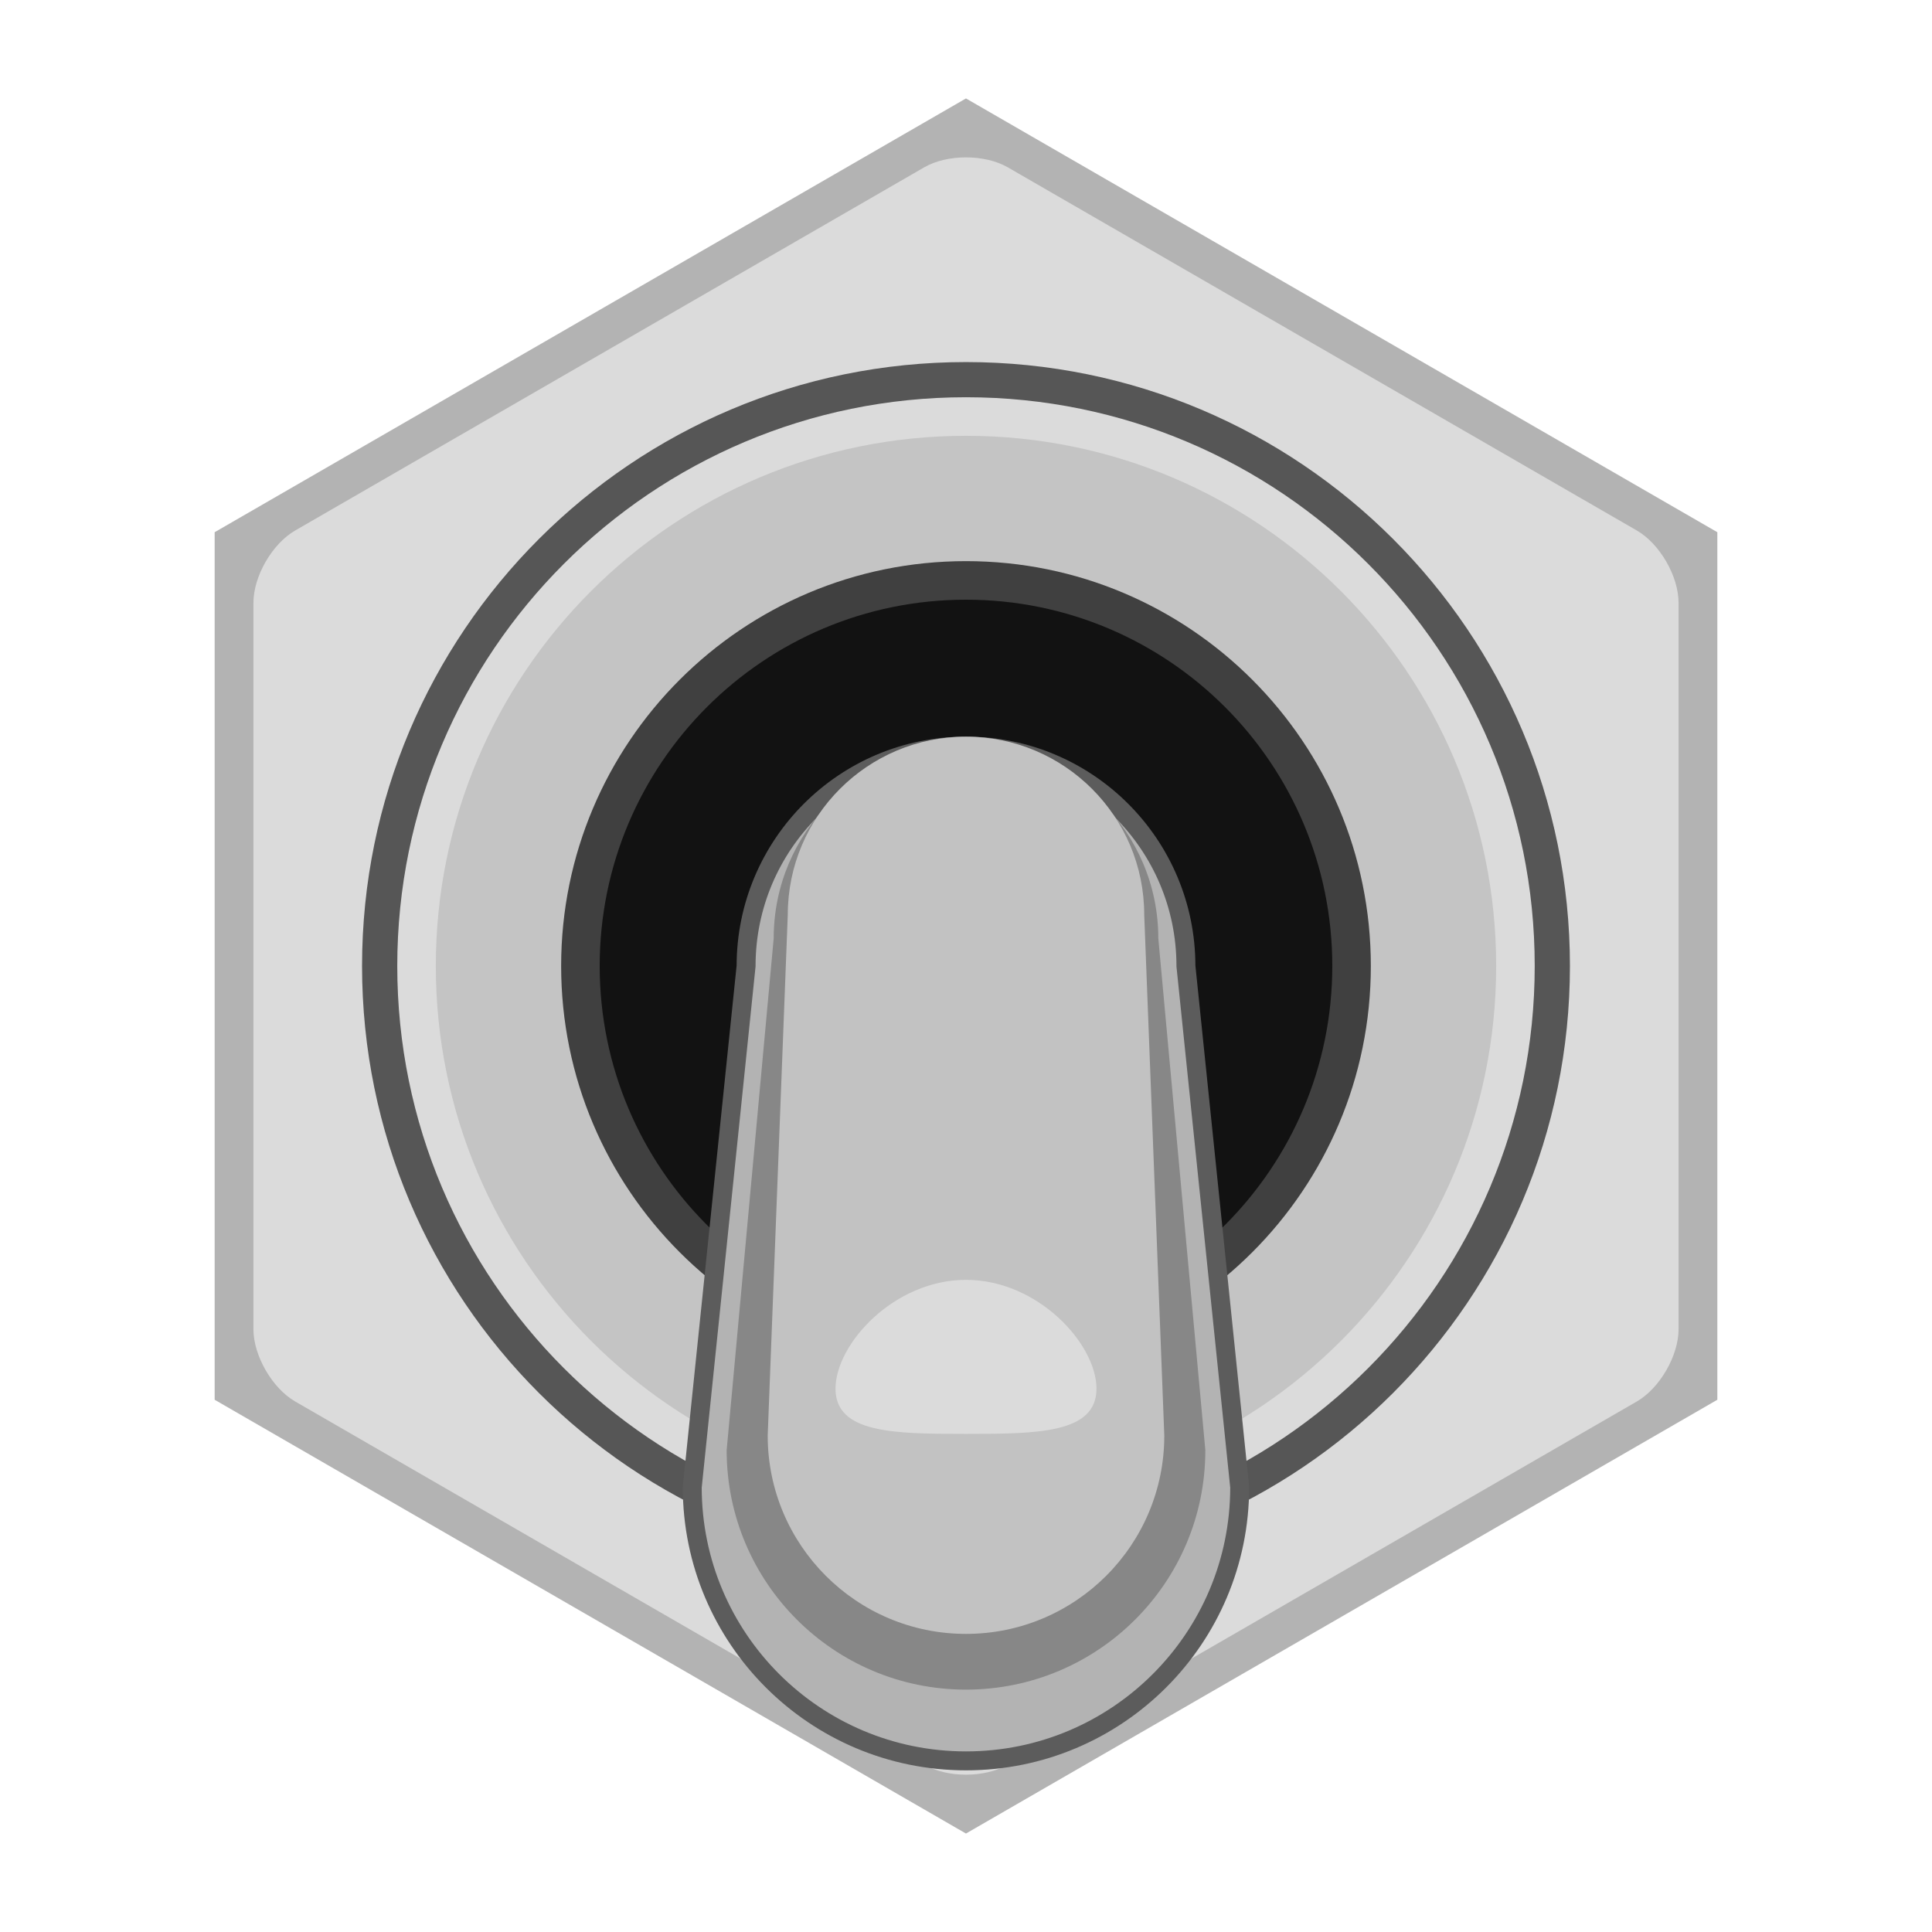
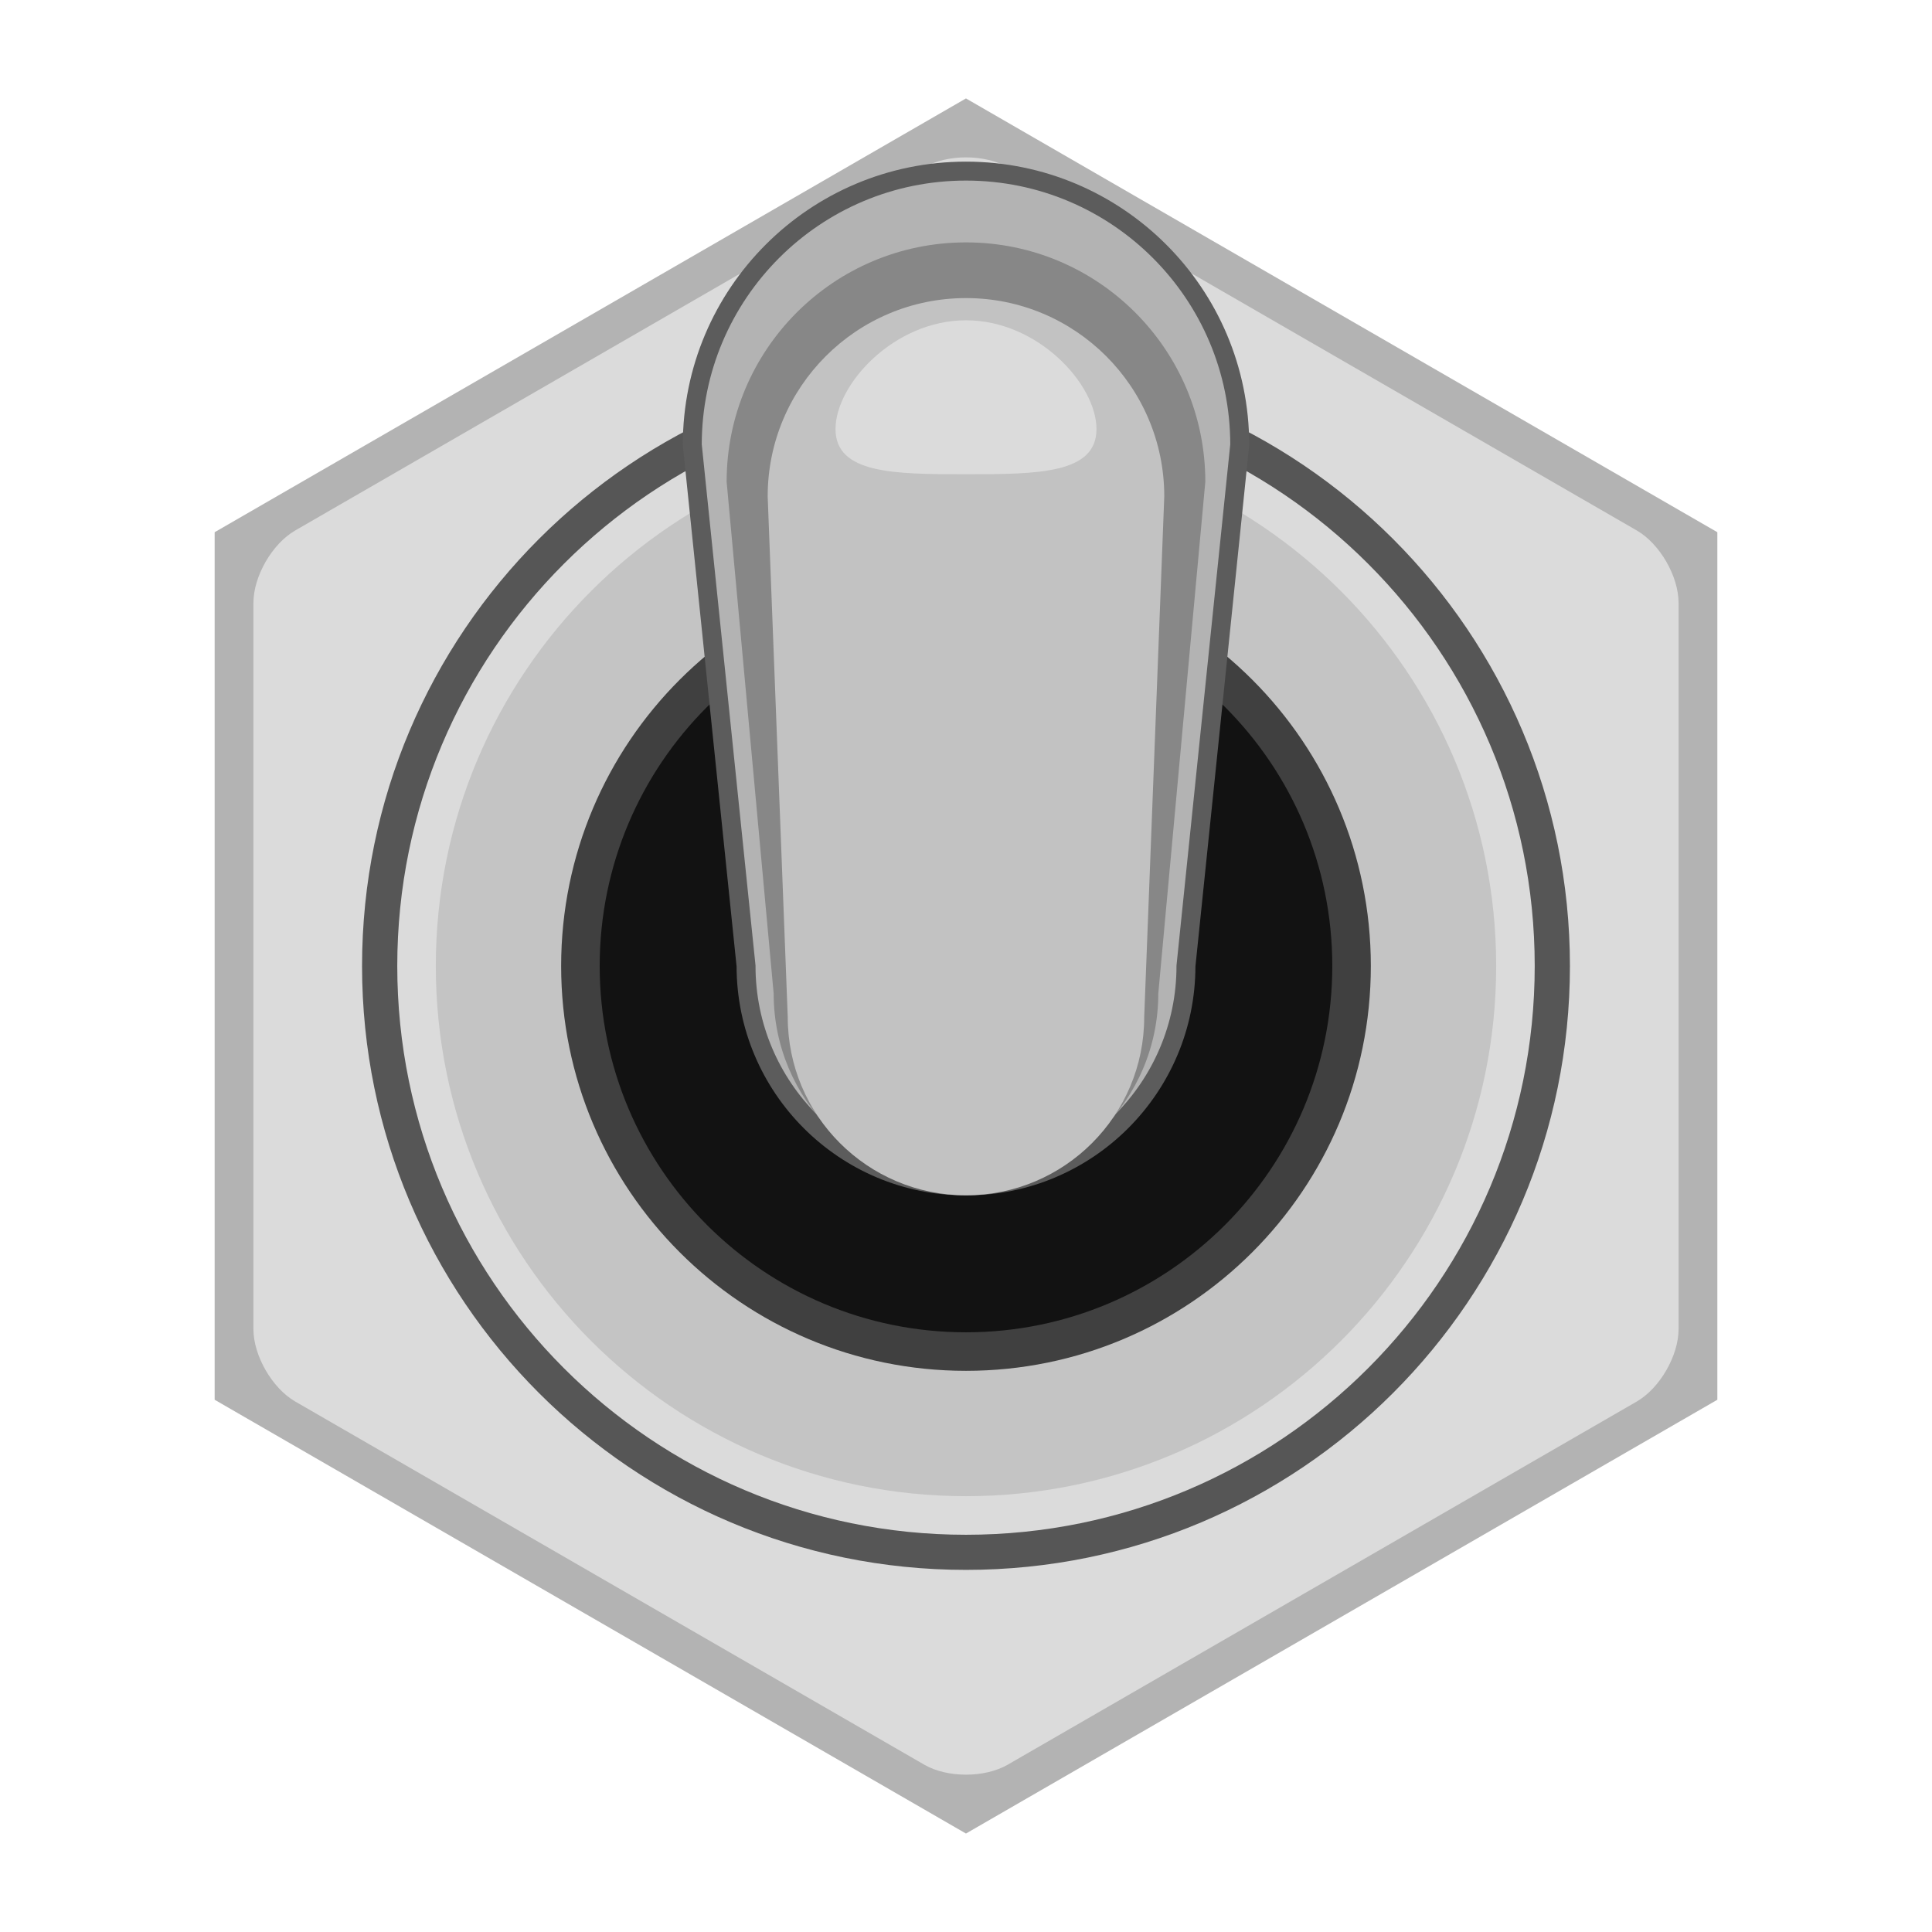
- <svg xmlns="http://www.w3.org/2000/svg" version="1.1" id="svg10" xml:space="preserve" width="9mm" height="9mm" viewBox="0 0 34.016 34.016">
-   <defs id="defs14">
-     <clipPath clipPathUnits="userSpaceOnUse" id="clipPath30">
-       <path d="M 0,25.512 H 25.512 V 0 H 0 Z" id="path28" />
+ <svg xmlns="http://www.w3.org/2000/svg" version="1.1" id="svg174" xml:space="preserve" width="9mm" height="9mm" viewBox="0 0 34.016 34.016">
+   <defs id="defs178">
+     <clipPath clipPathUnits="userSpaceOnUse" id="clipPath194">
+       <path d="M 0,25.512 H 25.512 V 0 H 0 Z" id="path192" />
    </clipPath>
  </defs>
-   <g id="g18" transform="matrix(1.333333,0,0,-1.333333,0,34.01573)">
-     <g id="g20" transform="translate(2.8345,18.484)">
-       <path d="m 0,0 v -11.456 l 9.921,-5.728 9.922,5.728 V 0 L 9.921,5.728 Z" style="fill:#b3b3b3;fill-opacity:1;fill-rule:nonzero;stroke:none" id="path22" />
+   <g id="g182" transform="matrix(1.333333,0,0,-1.333333,0,34.01573)">
+     <g id="g184" transform="translate(2.8345,18.484)">
+       <path d="m 0,0 v -11.456 l 9.921,-5.728 9.922,5.728 V 0 L 9.921,5.728 Z" style="fill:#b3b3b3;fill-opacity:1;fill-rule:nonzero;stroke:none" id="path186" />
    </g>
-     <g id="g24">
-       <g id="g26" clip-path="url(#clipPath30)">
-         <g id="g32" transform="translate(3.8975,18.5064)">
-           <path d="m 0,0 c -0.303,-0.175 -0.551,-0.604 -0.551,-0.955 v -9.592 c 0,-0.349 0.248,-0.779 0.551,-0.954 l 8.307,-4.796 c 0.303,-0.176 0.799,-0.176 1.103,0 l 8.307,4.796 c 0.303,0.175 0.551,0.605 0.551,0.954 v 9.592 c 0,0.351 -0.248,0.78 -0.551,0.955 L 9.41,4.796 c -0.304,0.175 -0.8,0.175 -1.103,0 z" style="fill:#dbdbdb;fill-opacity:1;fill-rule:nonzero;stroke:none" id="path34" />
+     <g id="g188">
+       <g id="g190" clip-path="url(#clipPath194)">
+         <g id="g196" transform="translate(3.8975,18.5064)">
+           <path d="m 0,0 c -0.303,-0.175 -0.551,-0.604 -0.551,-0.955 v -9.592 c 0,-0.349 0.248,-0.779 0.551,-0.954 l 8.307,-4.796 c 0.303,-0.176 0.799,-0.176 1.103,0 l 8.307,4.796 c 0.303,0.175 0.551,0.605 0.551,0.954 v 9.592 c 0,0.351 -0.248,0.78 -0.551,0.955 L 9.41,4.796 c -0.304,0.175 -0.8,0.175 -1.103,0 z" style="fill:#dbdbdb;fill-opacity:1;fill-rule:nonzero;stroke:none" id="path198" />
        </g>
-         <g id="g36" transform="translate(12.7559,20.7306)">
-           <path d="m 0,0 c 4.404,0 7.975,-3.57 7.975,-7.975 0,-4.404 -3.571,-7.974 -7.975,-7.974 -4.404,0 -7.975,3.57 -7.975,7.974 C -7.975,-3.57 -4.404,0 0,0" style="fill:#565656;fill-opacity:1;fill-rule:nonzero;stroke:none" id="path38" />
+         <g id="g200" transform="translate(12.7559,20.7306)">
+           <path d="m 0,0 c 4.404,0 7.975,-3.57 7.975,-7.975 0,-4.404 -3.571,-7.974 -7.975,-7.974 -4.404,0 -7.975,3.57 -7.975,7.974 C -7.975,-3.57 -4.404,0 0,0" style="fill:#565656;fill-opacity:1;fill-rule:nonzero;stroke:none" id="path202" />
        </g>
-         <g id="g40" transform="translate(12.7559,20.2662)">
-           <path d="m 0,0 c 4.148,0 7.51,-3.363 7.51,-7.51 0,-4.148 -3.362,-7.511 -7.51,-7.511 -4.147,0 -7.51,3.363 -7.51,7.511 C -7.51,-3.363 -4.147,0 0,0" style="fill:#dbdbdb;fill-opacity:1;fill-rule:nonzero;stroke:none" id="path42" />
+         <g id="g204" transform="translate(12.7559,20.2662)">
+           <path d="m 0,0 c 4.148,0 7.51,-3.363 7.51,-7.51 0,-4.148 -3.362,-7.511 -7.51,-7.511 -4.147,0 -7.51,3.363 -7.51,7.511 C -7.51,-3.363 -4.147,0 0,0" style="fill:#dbdbdb;fill-opacity:1;fill-rule:nonzero;stroke:none" id="path206" />
        </g>
-         <g id="g44" transform="translate(12.7559,19.7569)">
-           <path d="m 0,0 c 3.867,0 7.001,-3.134 7.001,-7.001 0,-3.867 -3.134,-7.001 -7.001,-7.001 -3.867,0 -7.001,3.134 -7.001,7.001 C -7.001,-3.134 -3.867,0 0,0" style="fill:#c4c4c4;fill-opacity:1;fill-rule:nonzero;stroke:none" id="path46" />
+         <g id="g208" transform="translate(12.7559,19.7569)">
+           <path d="m 0,0 c 3.867,0 7.001,-3.134 7.001,-7.001 0,-3.867 -3.134,-7.001 -7.001,-7.001 -3.867,0 -7.001,3.134 -7.001,7.001 C -7.001,-3.134 -3.867,0 0,0" style="fill:#c4c4c4;fill-opacity:1;fill-rule:nonzero;stroke:none" id="path210" />
        </g>
-         <g id="g48" transform="translate(12.7559,18.1021)">
-           <path d="m 0,0 c 2.953,0 5.346,-2.394 5.346,-5.346 0,-2.953 -2.393,-5.346 -5.346,-5.346 -2.953,0 -5.346,2.393 -5.346,5.346 C -5.346,-2.394 -2.953,0 0,0" style="fill:#404040;fill-opacity:1;fill-rule:nonzero;stroke:none" id="path50" />
+         <g id="g212" transform="translate(12.7559,18.1021)">
+           <path d="m 0,0 c 2.953,0 5.346,-2.394 5.346,-5.346 0,-2.953 -2.393,-5.346 -5.346,-5.346 -2.953,0 -5.346,2.393 -5.346,5.346 C -5.346,-2.394 -2.953,0 0,0" style="fill:#404040;fill-opacity:1;fill-rule:nonzero;stroke:none" id="path214" />
        </g>
-         <g id="g52" transform="translate(12.7559,17.5929)">
-           <path d="m 0,0 c 2.671,0 4.837,-2.166 4.837,-4.837 0,-2.671 -2.166,-4.837 -4.837,-4.837 -2.671,0 -4.837,2.166 -4.837,4.837 C -4.837,-2.166 -2.671,0 0,0" style="fill:#121212;fill-opacity:1;fill-rule:nonzero;stroke:none" id="path54" />
+         <g id="g216" transform="translate(12.7559,17.5929)">
+           <path d="m 0,0 c 2.671,0 4.837,-2.166 4.837,-4.837 0,-2.671 -2.166,-4.837 -4.837,-4.837 -2.671,0 -4.837,2.166 -4.837,4.837 C -4.837,-2.166 -2.671,0 0,0" style="fill:#121212;fill-opacity:1;fill-rule:nonzero;stroke:none" id="path218" />
        </g>
-         <g id="g56" transform="translate(16.3701,5.8736)">
-           <path d="m 0,0 c 0,-1.996 -1.618,-3.614 -3.614,-3.614 -1.996,0 -3.615,1.618 -3.615,3.614 l 0.711,6.882 c 0,1.604 1.3,2.904 2.904,2.904 1.604,0 2.904,-1.3 2.904,-2.904 z" style="fill:#b3b3b3;fill-opacity:1;fill-rule:nonzero;stroke:none" id="path58" />
+         <g id="g220" transform="translate(9.1416,19.6383)">
+           <path d="M 0,0 C 0,1.996 1.618,3.614 3.614,3.614 5.61,3.614 7.229,1.996 7.229,0 l -0.71,-6.882 c 0,-1.604 -1.301,-2.905 -2.905,-2.905 -1.604,0 -2.904,1.301 -2.904,2.905 z" style="fill:#b3b3b3;fill-opacity:1;fill-rule:nonzero;stroke:none" id="path222" />
        </g>
-         <g id="g60" transform="translate(16.3701,5.8736)">
-           <path d="m 0,0 c 0,-1.996 -1.618,-3.614 -3.614,-3.614 -1.996,0 -3.615,1.618 -3.615,3.614 l 0.711,6.882 c 0,1.604 1.3,2.904 2.904,2.904 1.604,0 2.904,-1.3 2.904,-2.904 z" style="fill:none;stroke:#5c5c5c;stroke-width:0.25;stroke-linecap:butt;stroke-linejoin:miter;stroke-miterlimit:10;stroke-dasharray:none;stroke-opacity:1" id="path62" />
+         <g id="g224" transform="translate(9.1416,19.6383)">
+           <path d="M 0,0 C 0,1.996 1.618,3.614 3.614,3.614 5.61,3.614 7.229,1.996 7.229,0 l -0.71,-6.882 c 0,-1.604 -1.301,-2.905 -2.905,-2.905 -1.604,0 -2.904,1.301 -2.904,2.905 z" style="fill:none;stroke:#5c5c5c;stroke-width:0.25;stroke-linecap:butt;stroke-linejoin:miter;stroke-miterlimit:10;stroke-dasharray:none;stroke-opacity:1" id="path226" />
        </g>
-         <g id="g64" transform="translate(15.9165,6.3614)">
-           <path d="m 0,0 c 0,-1.746 -1.415,-3.161 -3.161,-3.161 -1.745,0 -3.16,1.415 -3.16,3.161 L -5.7,6.759 c 0,1.403 1.137,2.539 2.539,2.539 1.403,0 2.54,-1.136 2.54,-2.539 z" style="fill:#878787;fill-opacity:1;fill-rule:nonzero;stroke:none" id="path66" />
+         <g id="g228" transform="translate(9.5952,19.15)">
+           <path d="M 0,0 C 0,1.746 1.415,3.161 3.161,3.161 4.906,3.161 6.321,1.746 6.321,0 L 5.7,-6.758 c 0,-1.403 -1.137,-2.54 -2.539,-2.54 -1.403,0 -2.54,1.137 -2.54,2.54 z" style="fill:#878787;fill-opacity:1;fill-rule:nonzero;stroke:none" id="path230" />
        </g>
-         <g id="g68" transform="translate(15.3745,6.5553)">
-           <path d="m 0,0 c 0,-1.446 -1.172,-2.619 -2.619,-2.619 -1.446,0 -2.618,1.173 -2.618,2.619 l 0.265,6.876 c 0,1.3 1.054,2.353 2.353,2.353 1.3,0 2.354,-1.053 2.354,-2.353 z" style="fill:#c2c2c2;fill-opacity:1;fill-rule:nonzero;stroke:none" id="path70" />
+         <g id="g232" transform="translate(10.1372,18.9566)">
+           <path d="M 0,0 C 0,1.446 1.172,2.619 2.619,2.619 4.065,2.619 5.237,1.446 5.237,0 L 4.972,-6.876 c 0,-1.3 -1.054,-2.353 -2.353,-2.353 -1.3,0 -2.354,1.053 -2.354,2.353 z" style="fill:#c2c2c2;fill-opacity:1;fill-rule:nonzero;stroke:none" id="path234" />
        </g>
-         <g id="g72" transform="translate(14.479,7.1744)">
-           <path d="m 0,0 c 0,-0.589 -0.771,-0.597 -1.723,-0.597 -0.952,0 -1.723,0.008 -1.723,0.597 0,0.589 0.771,1.437 1.723,1.437 C -0.771,1.437 0,0.589 0,0" style="fill:#dbdbdb;fill-opacity:1;fill-rule:nonzero;stroke:none" id="path74" />
+         <g id="g236" transform="translate(14.479,19.8463)">
+           <path d="m 0,0 c 0,-0.59 -0.771,-0.597 -1.723,-0.597 -0.952,0 -1.723,0.007 -1.723,0.597 0,0.589 0.771,1.436 1.723,1.436 C -0.771,1.436 0,0.589 0,0" style="fill:#dbdbdb;fill-opacity:1;fill-rule:nonzero;stroke:none" id="path238" />
        </g>
      </g>
    </g>
  </g>
</svg>
